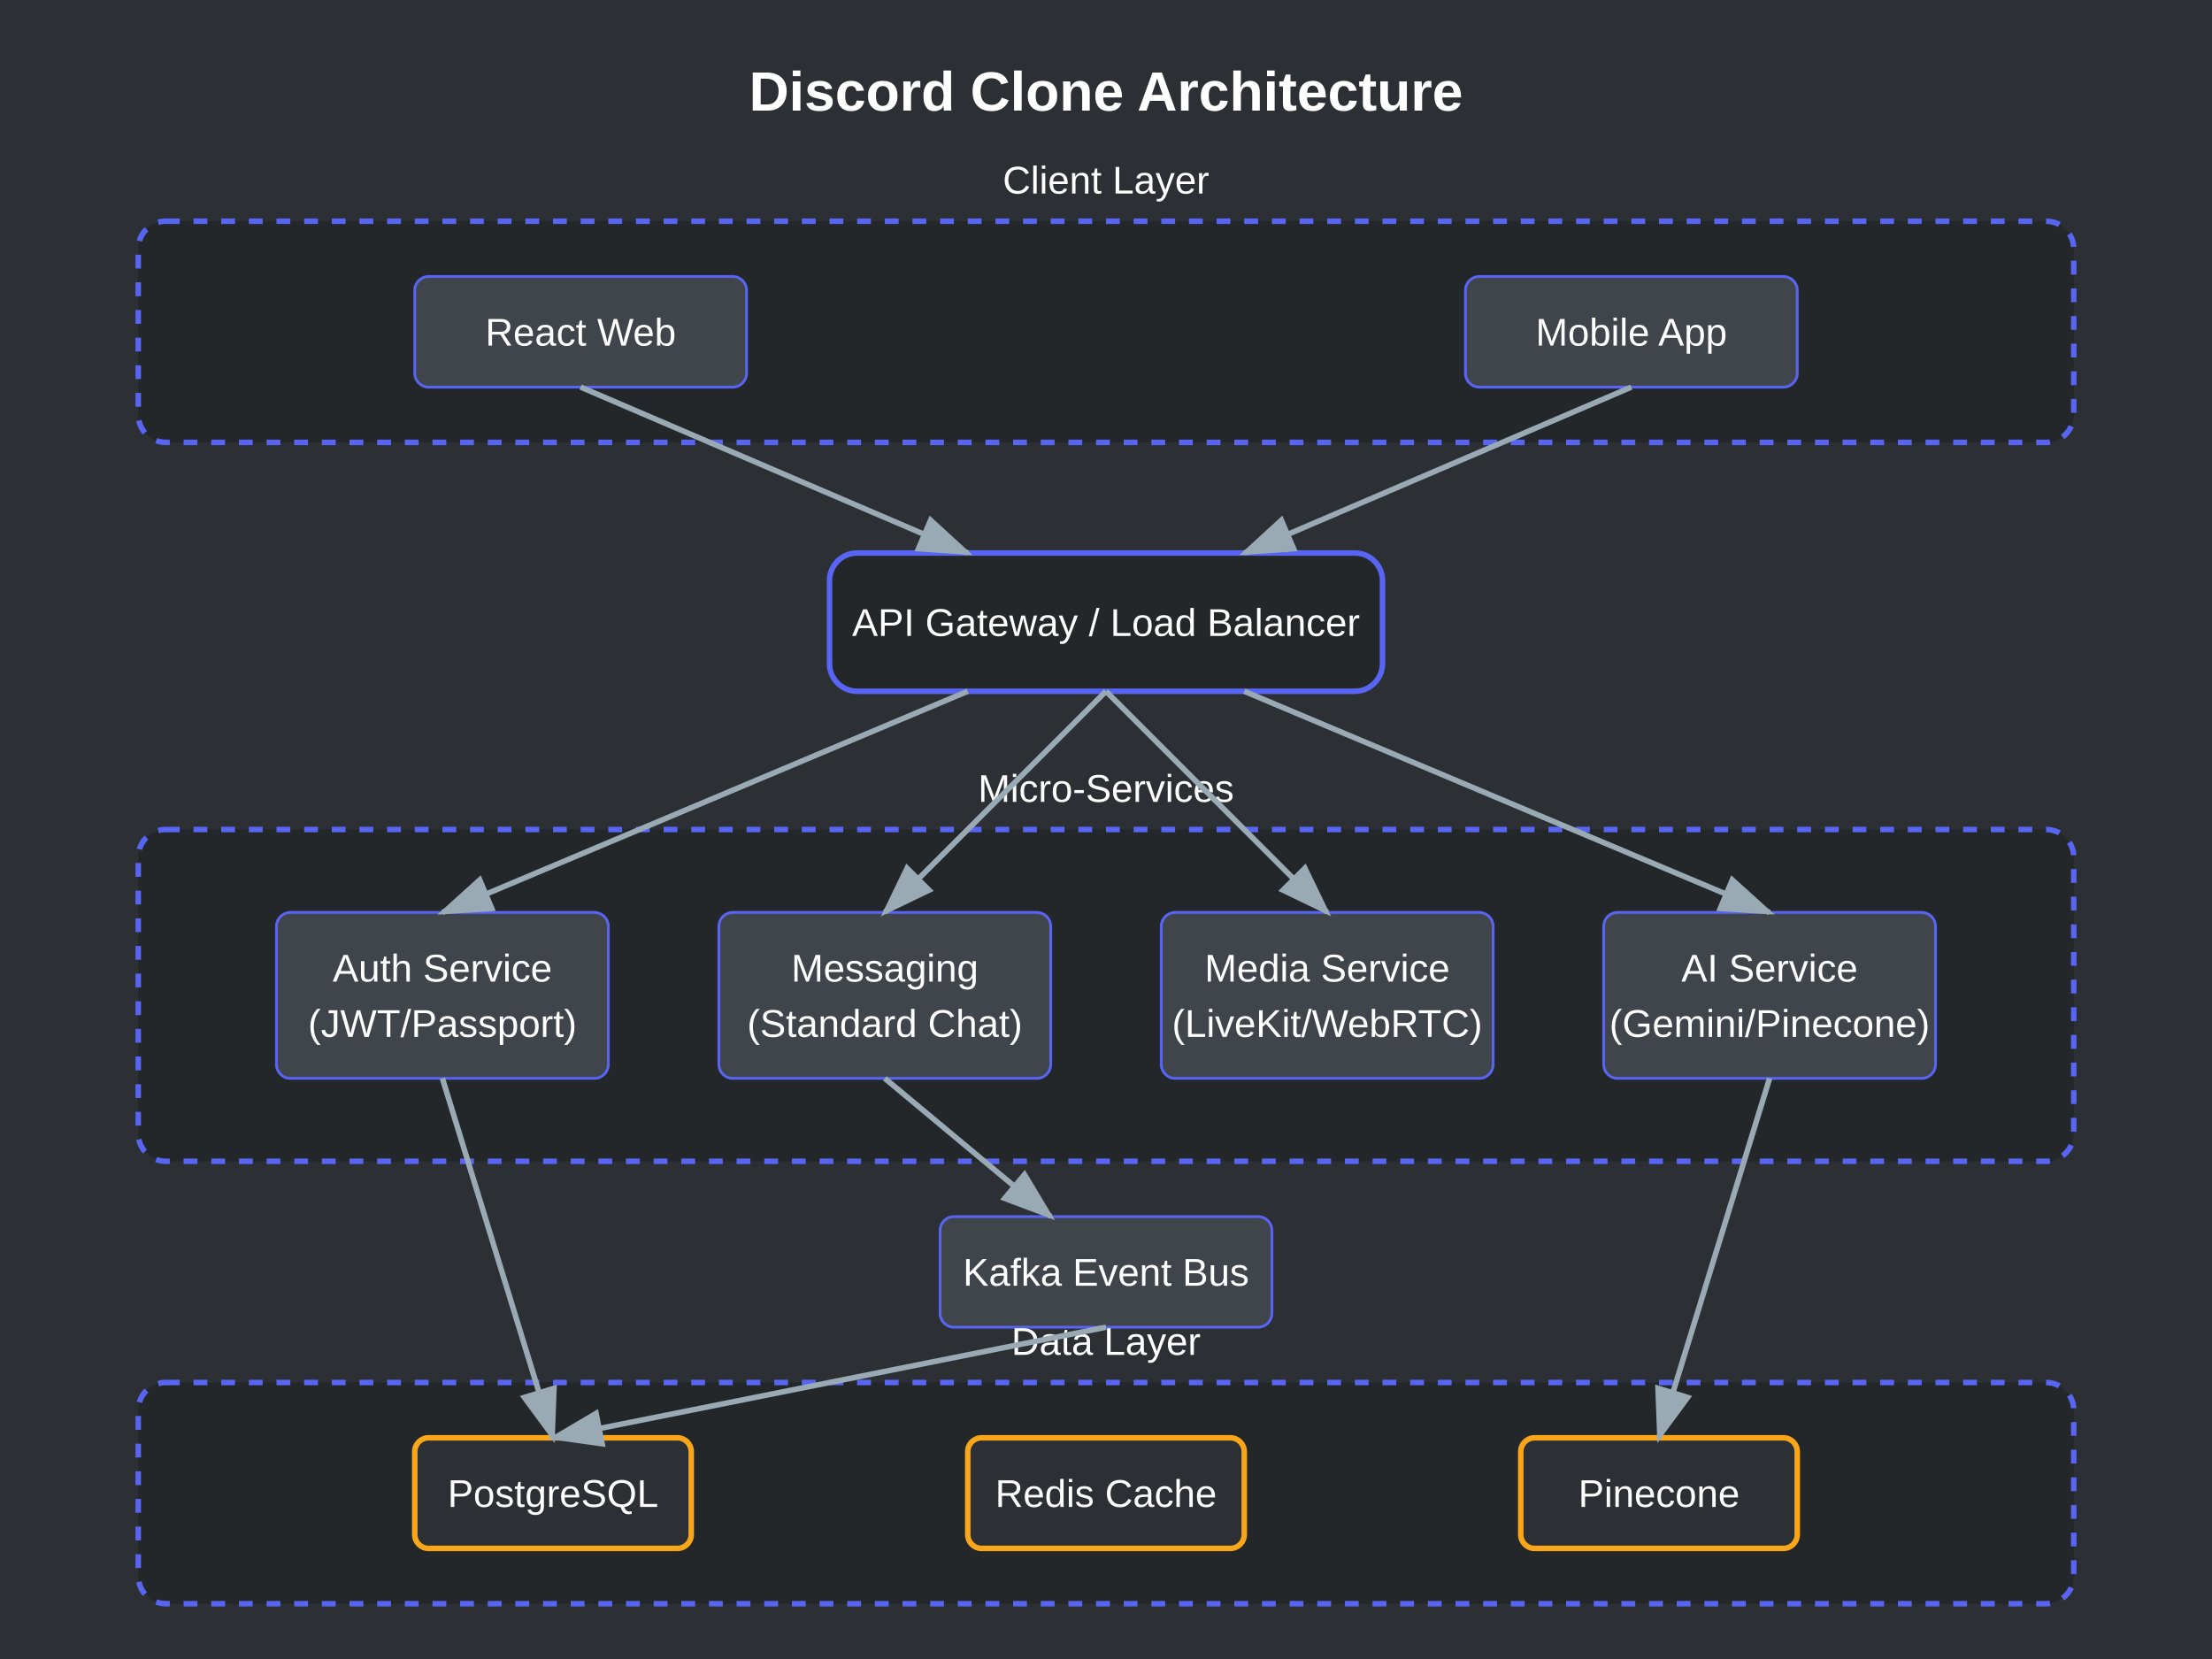
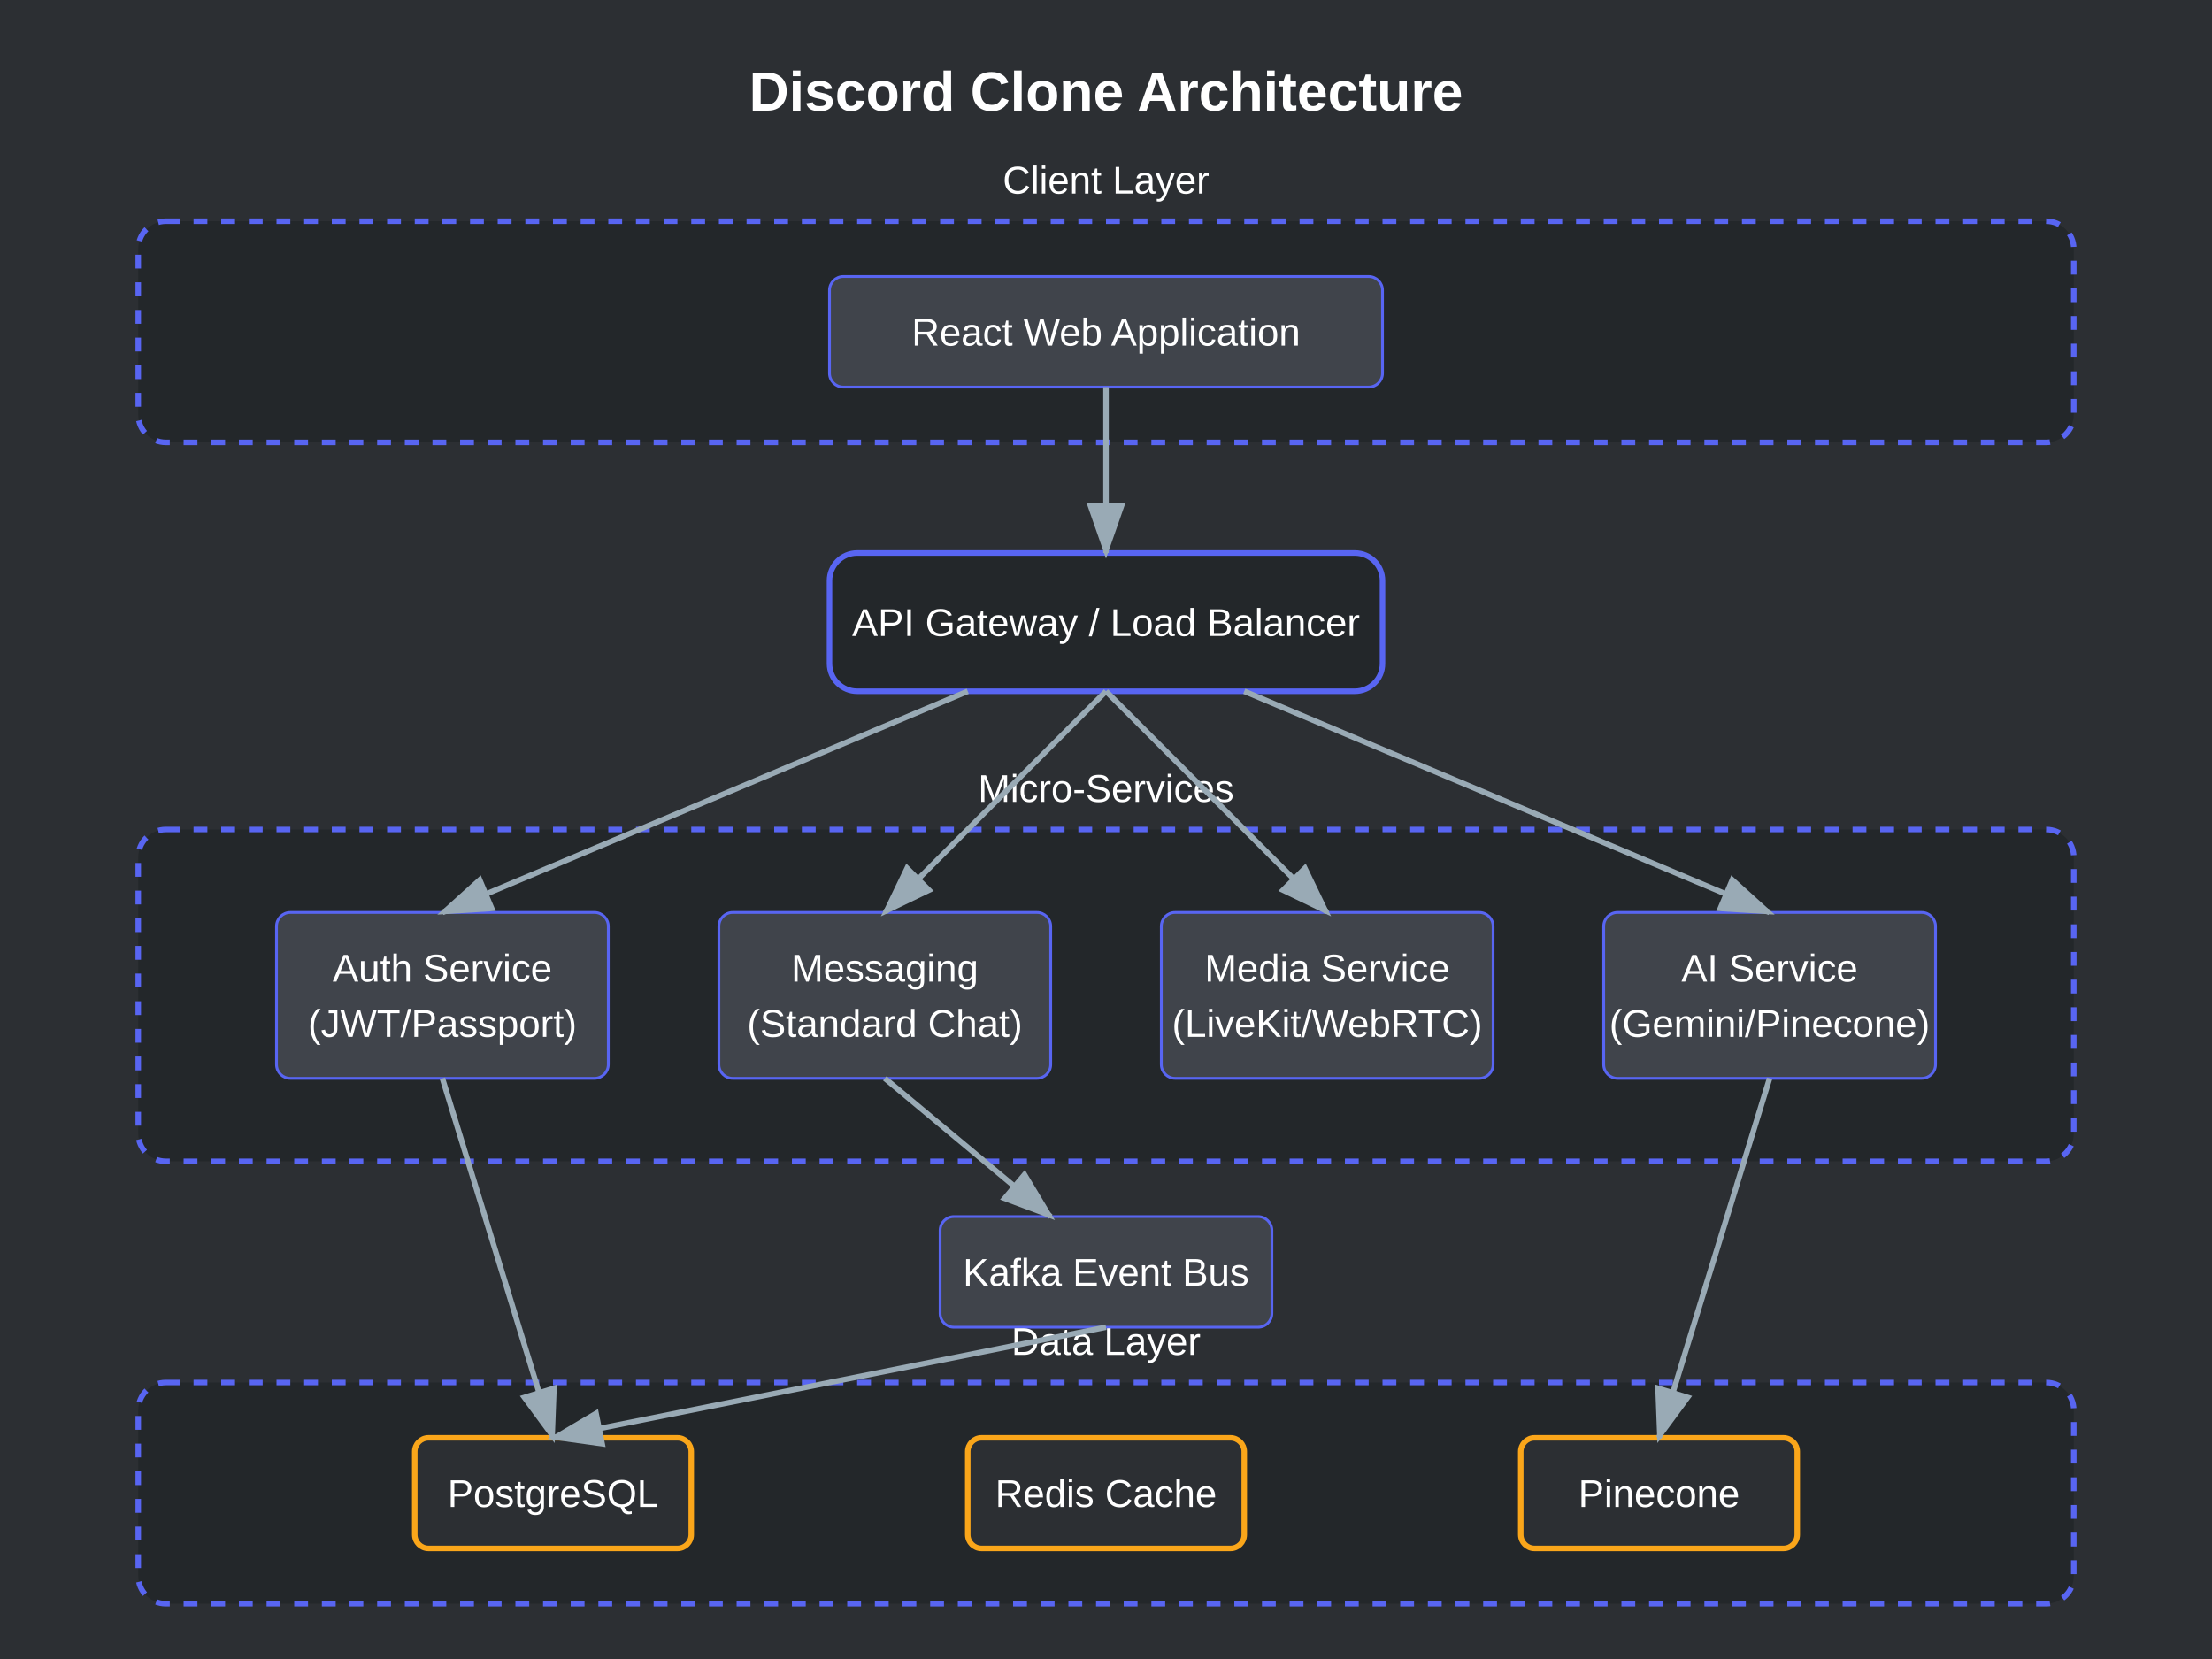
<svg xmlns="http://www.w3.org/2000/svg" viewBox="0 0 800 600">
  <rect width="800" height="600" fill="#2C2F33" />
  <style>
    .box { fill: #23272A; stroke: #5865F2; stroke-width: 2; rx: 10; }
    .text { fill: #FFFFFF; font-family: Arial, sans-serif; font-size: 14px; text-anchor: middle; }
    .title { fill: #FFFFFF; font-family: Arial, sans-serif; font-size: 20px; font-weight: bold; text-anchor: middle; }
    .arrow { stroke: #99AAB5; stroke-width: 2; marker-end: url(#arrowhead); }
    .service { fill: #40444B; stroke: #5865F2; stroke-width: 1; rx: 5; }
    .db { fill: #2C2F33; stroke: #FAA61A; stroke-width: 2; rx: 5; }
  </style>
  <defs>
    <marker id="arrowhead" markerWidth="10" markerHeight="7" refX="9" refY="3.5" orient="auto">
      <polygon points="0 0, 10 3.5, 0 7" fill="#99AAB5" />
    </marker>
  </defs>
  <text x="400" y="40" class="title">Discord Clone Architecture</text>
  <rect x="50" y="80" width="700" height="80" class="box" stroke-dasharray="5,5" />
  <text x="400" y="70" class="text" fill="#99AAB5">Client Layer</text>
-   <rect x="150" y="100" width="120" height="40" class="service" fill="#5865F2" />
-   <text x="210" y="125" class="text">React Web</text>
-   <rect x="530" y="100" width="120" height="40" class="service" fill="#5865F2" />
-   <text x="590" y="125" class="text">Mobile App</text>
+   <rect x="300" y="100" width="200" height="40" class="service" fill="#5865F2" />
+   <text x="400" y="125" class="text">React Web Application</text>
  <rect x="300" y="200" width="200" height="50" class="box" />
  <text x="400" y="230" class="text">API Gateway / Load Balancer</text>
  <rect x="50" y="300" width="700" height="120" class="box" stroke-dasharray="5,5" />
  <text x="400" y="290" class="text" fill="#99AAB5">Micro-Services</text>
  <rect x="100" y="330" width="120" height="60" class="service" />
  <text x="160" y="355" class="text">Auth Service</text>
  <text x="160" y="375" class="text" font-size="10">(JWT/Passport)</text>
  <rect x="260" y="330" width="120" height="60" class="service" />
  <text x="320" y="355" class="text">Messaging</text>
  <text x="320" y="375" class="text" font-size="10">(Standard Chat)</text>
  <rect x="420" y="330" width="120" height="60" class="service" />
  <text x="480" y="355" class="text">Media Service</text>
  <text x="480" y="375" class="text" font-size="10">(LiveKit/WebRTC)</text>
  <rect x="580" y="330" width="120" height="60" class="service" />
  <text x="640" y="355" class="text">AI Service</text>
  <text x="640" y="375" class="text" font-size="10">(Gemini/Pinecone)</text>
  <rect x="340" y="440" width="120" height="40" class="service" stroke="#EB459E" />
  <text x="400" y="465" class="text">Kafka Event Bus</text>
  <rect x="50" y="500" width="700" height="80" class="box" stroke-dasharray="5,5" />
  <text x="400" y="490" class="text" fill="#99AAB5">Data Layer</text>
  <rect x="150" y="520" width="100" height="40" class="db" />
  <text x="200" y="545" class="text">PostgreSQL</text>
  <rect x="350" y="520" width="100" height="40" class="db" stroke="#ED4245" />
  <text x="400" y="545" class="text">Redis Cache</text>
  <rect x="550" y="520" width="100" height="40" class="db" stroke="#57F287" />
  <text x="600" y="545" class="text">Pinecone</text>
-   <line x1="210" y1="140" x2="350" y2="200" class="arrow" />
-   <line x1="590" y1="140" x2="450" y2="200" class="arrow" />
+   <line x1="400" y1="140" x2="400" y2="200" class="arrow" />
  <line x1="350" y1="250" x2="160" y2="330" class="arrow" />
  <line x1="400" y1="250" x2="320" y2="330" class="arrow" />
  <line x1="400" y1="250" x2="480" y2="330" class="arrow" />
  <line x1="450" y1="250" x2="640" y2="330" class="arrow" />
  <line x1="320" y1="390" x2="380" y2="440" class="arrow" />
  <line x1="400" y1="480" x2="200" y2="520" class="arrow" />
  <line x1="160" y1="390" x2="200" y2="520" class="arrow" />
  <line x1="640" y1="390" x2="600" y2="520" class="arrow" />
</svg>
